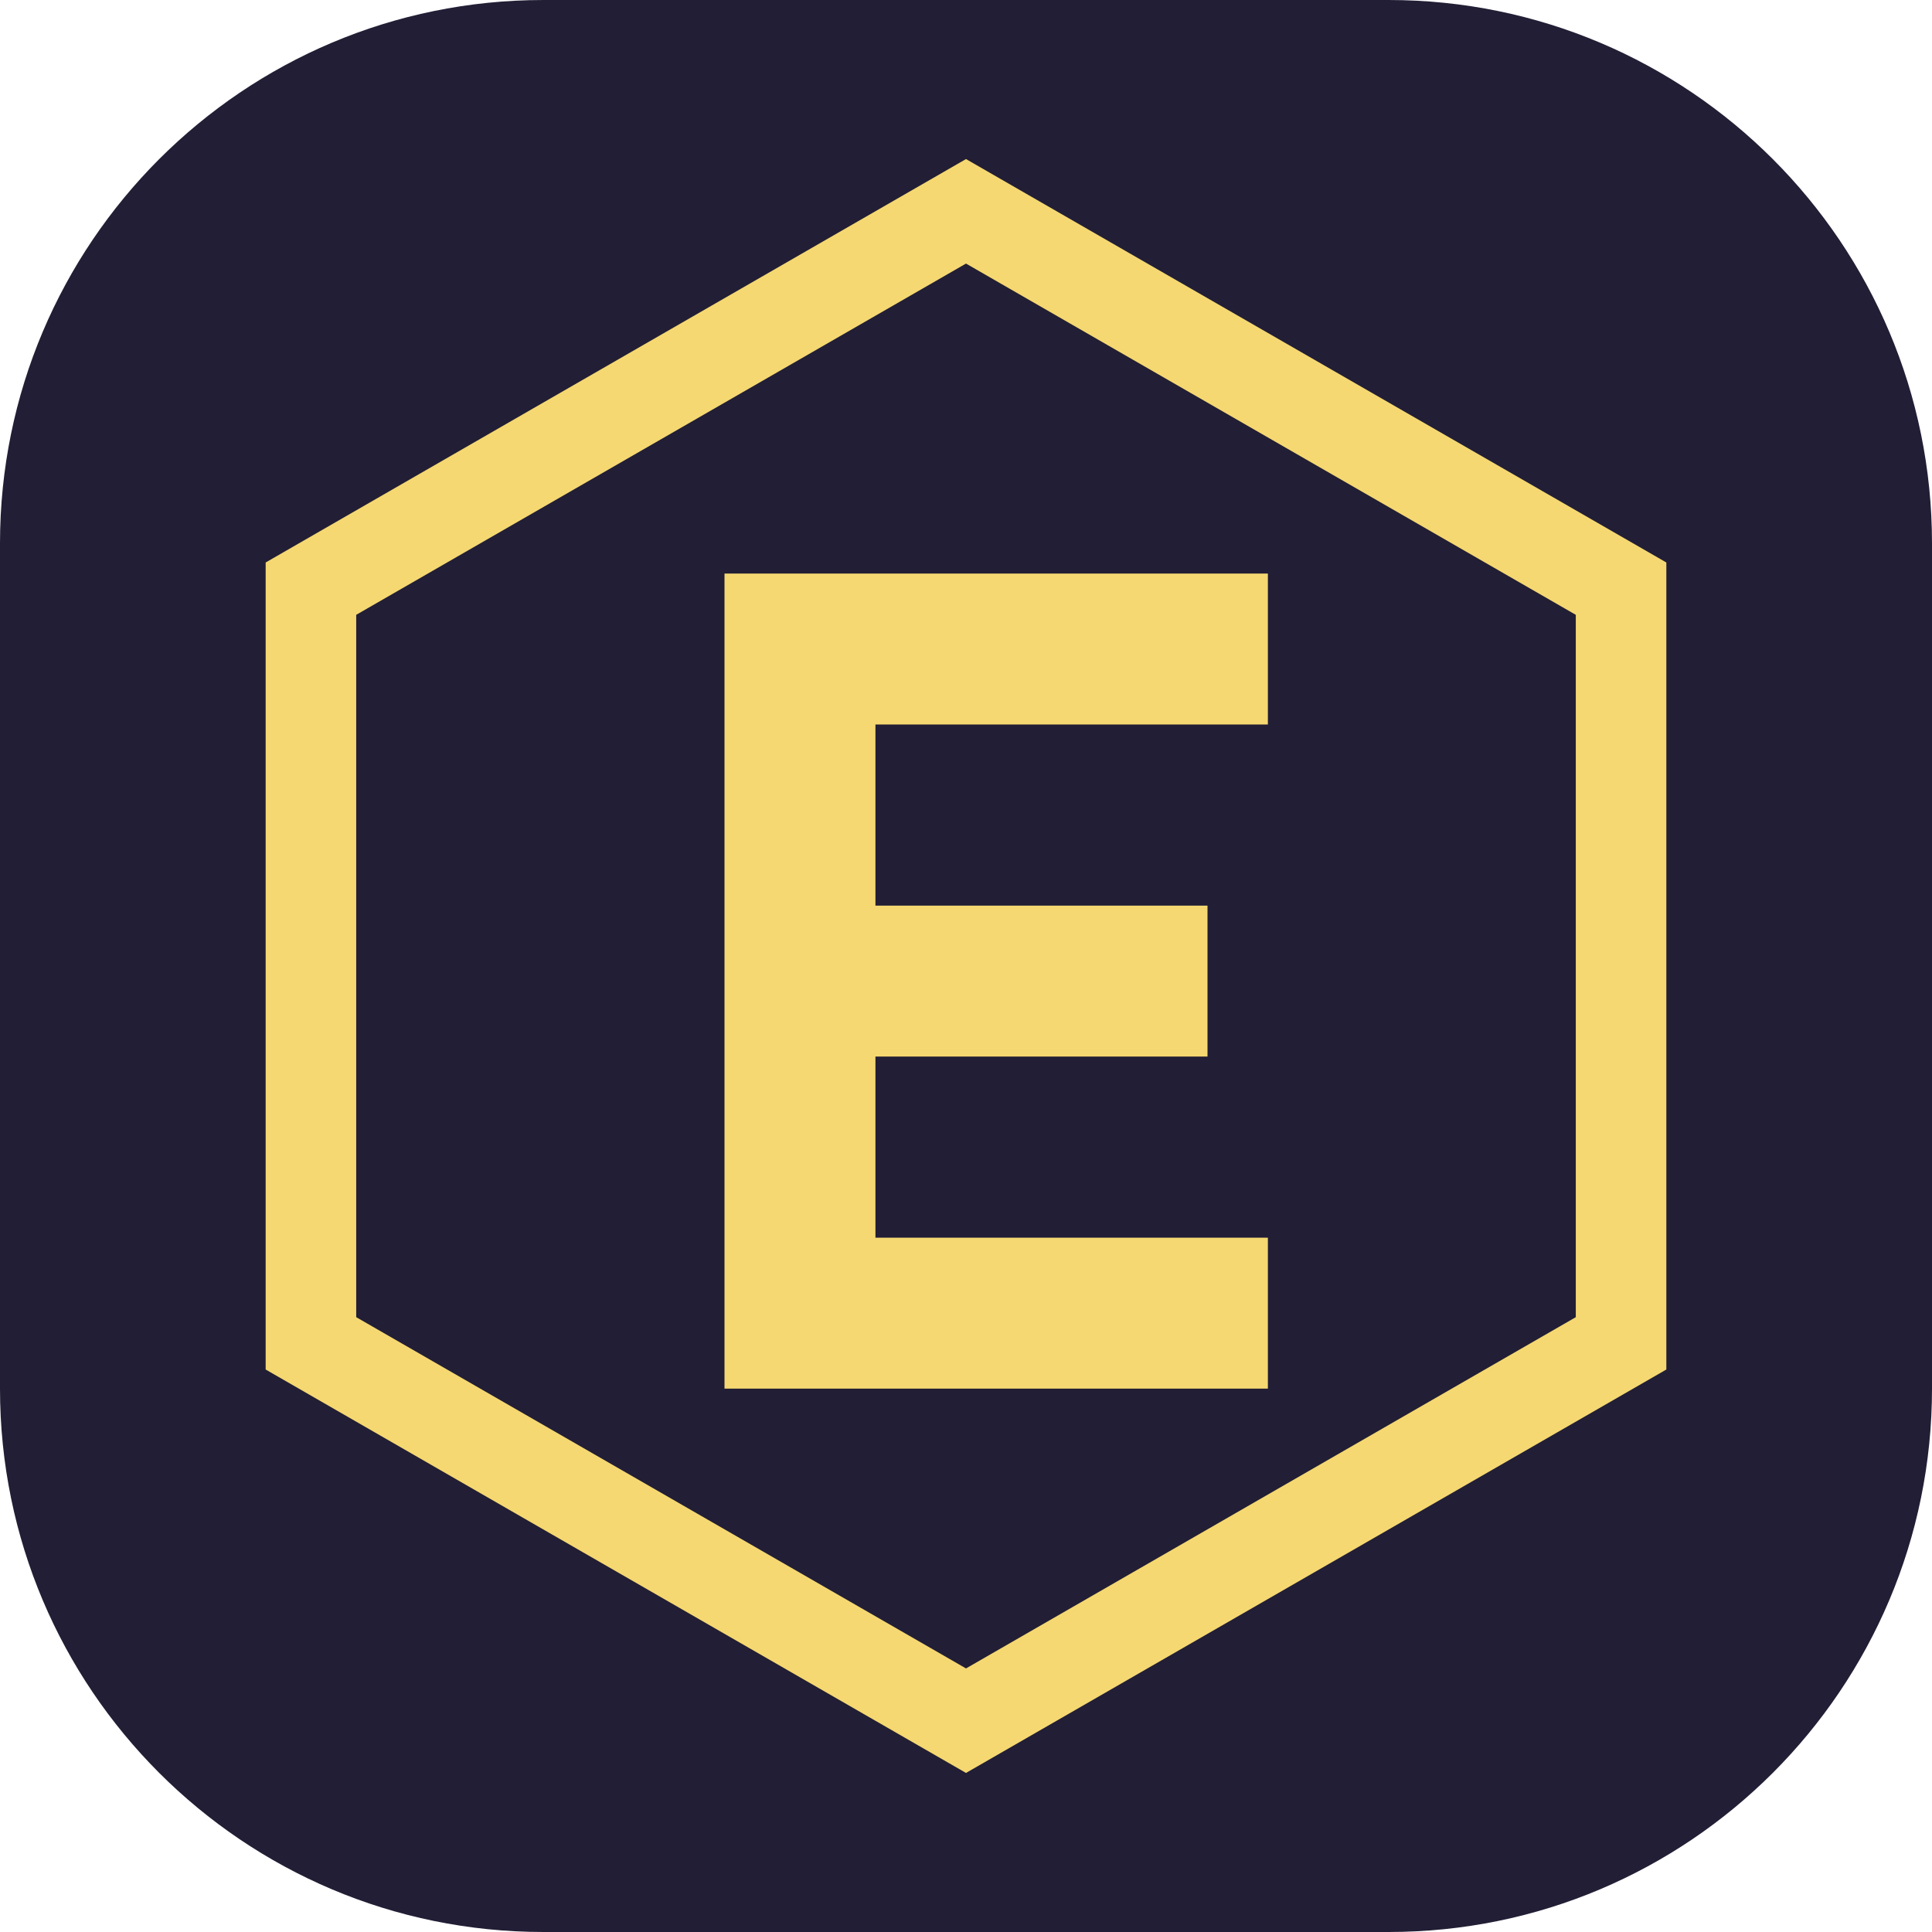
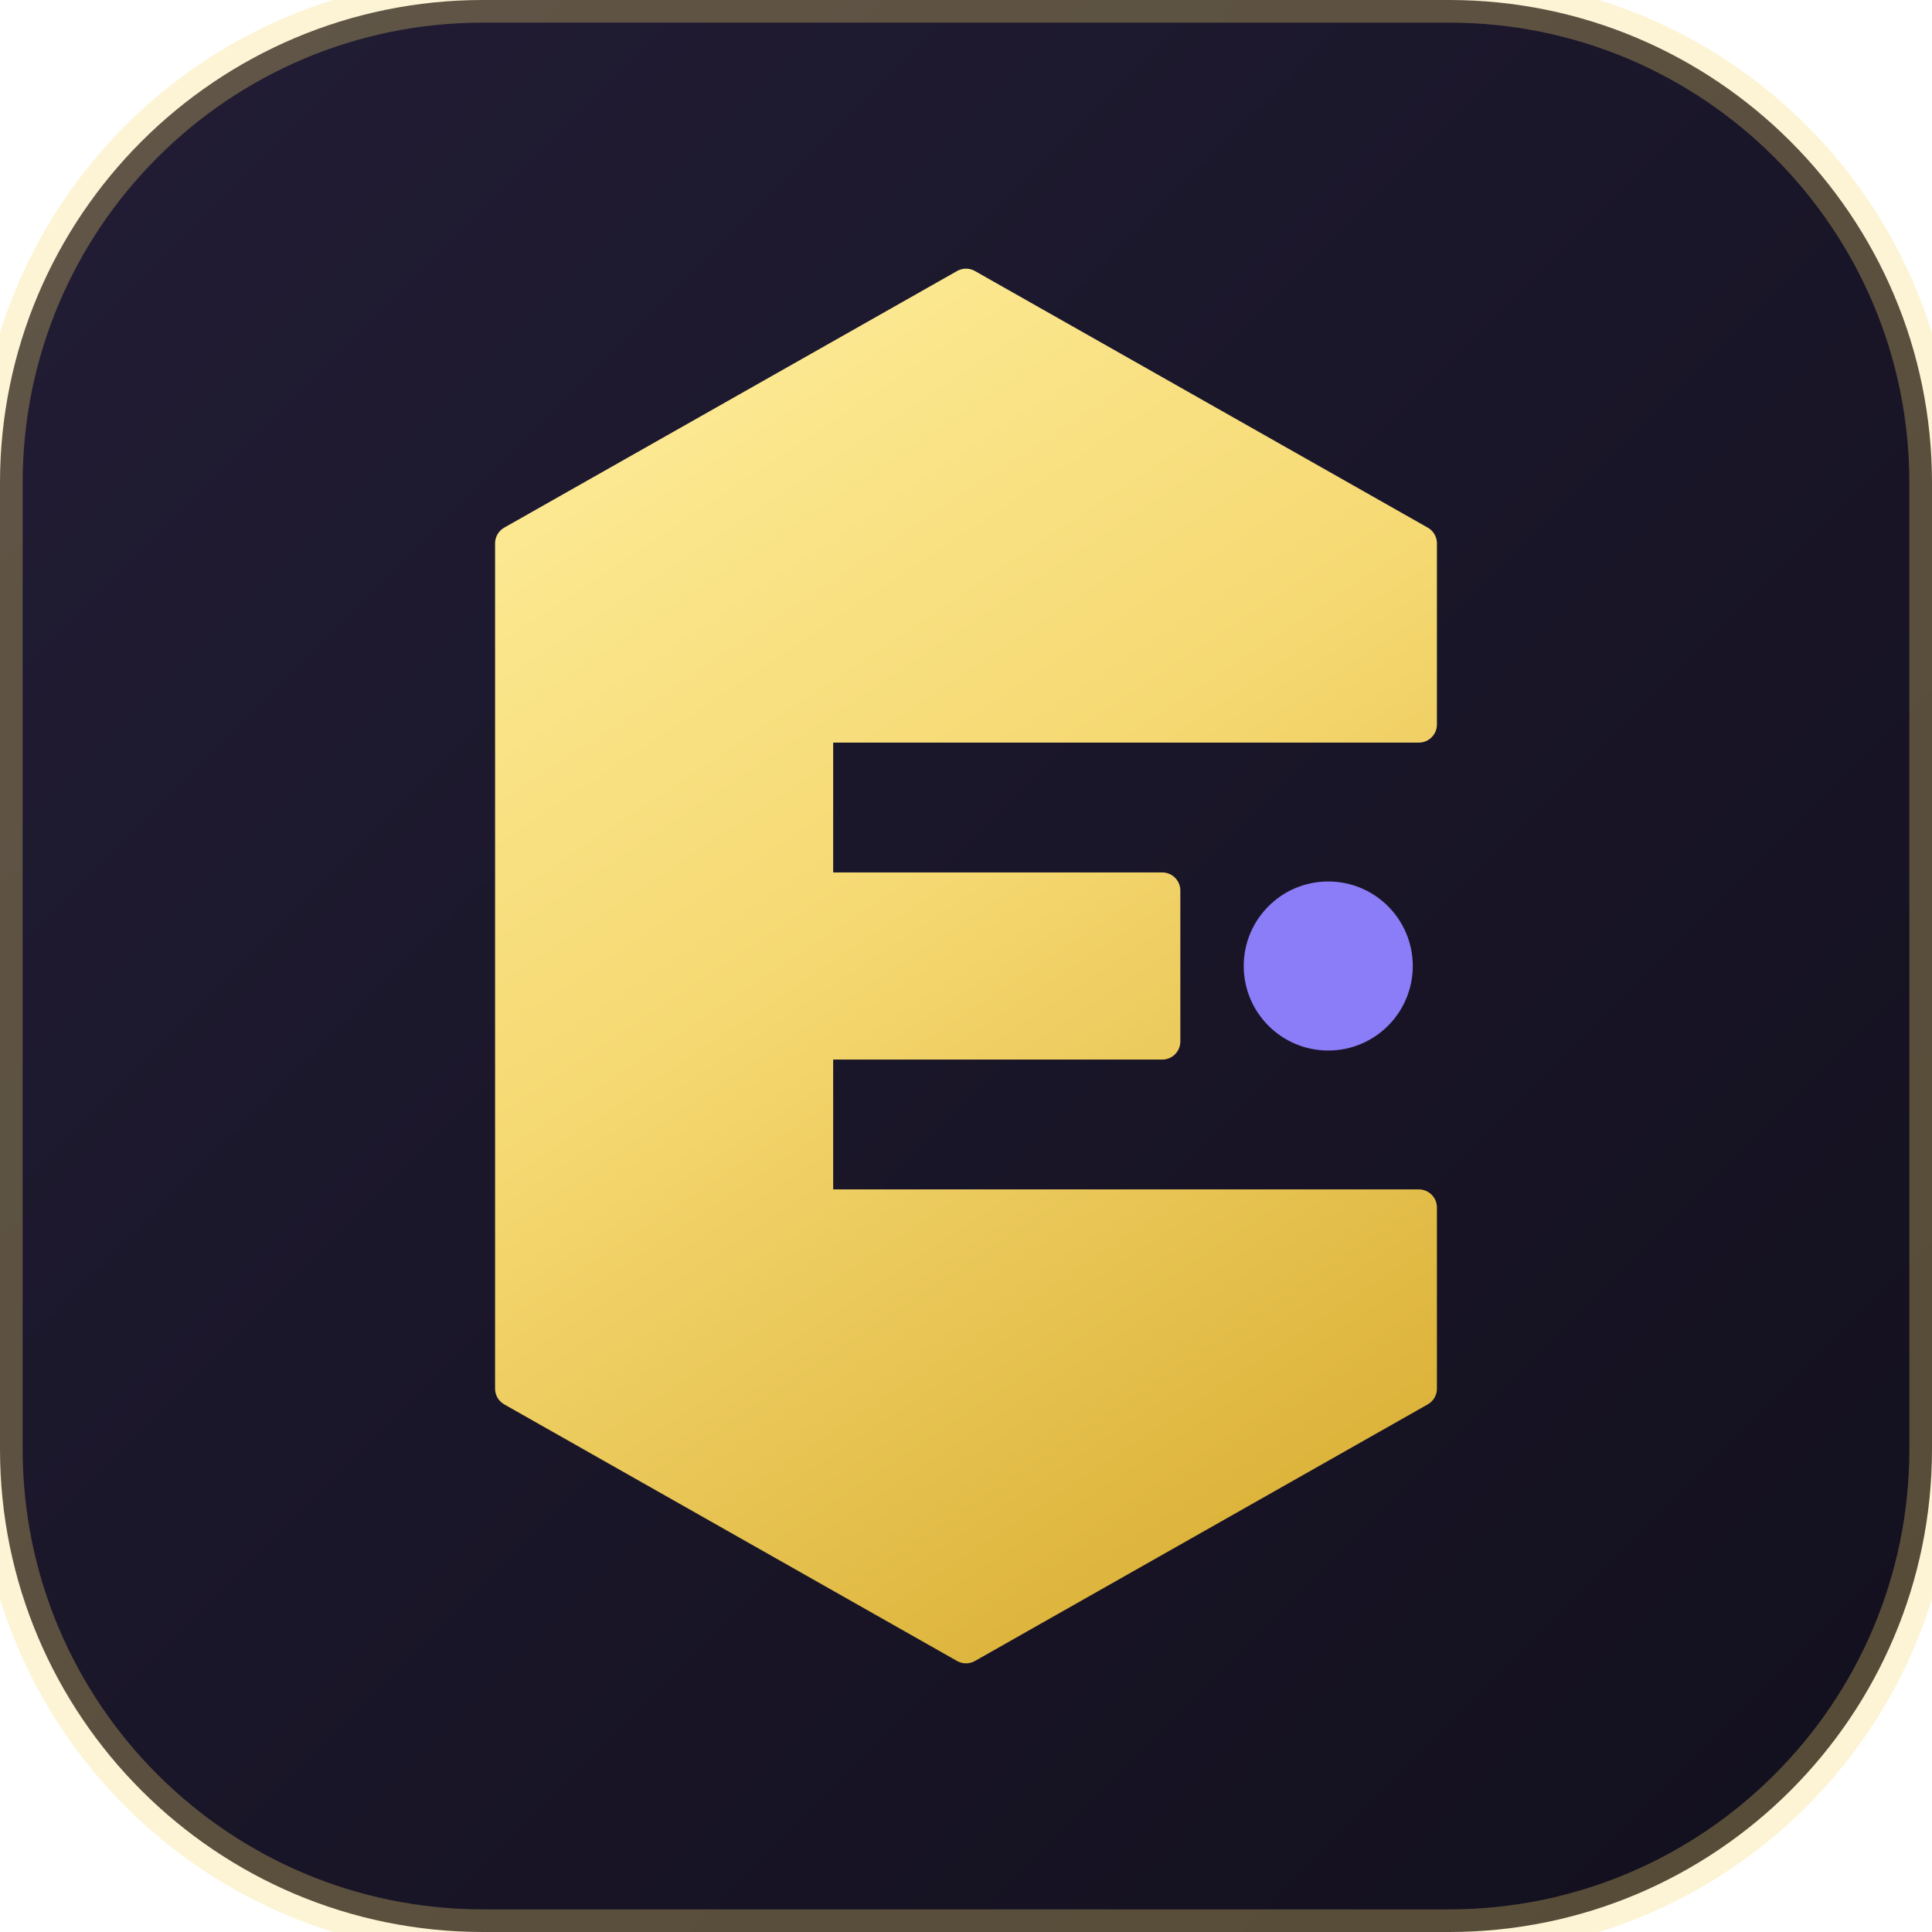
- <svg xmlns="http://www.w3.org/2000/svg" viewBox="0 0 64 64">
-   <rect width="64" height="64" rx="18" fill="#221e35" />
-   <path d="M32 7 53.7 19.5v25L32 57 10.3 44.5v-25L32 7Z" fill="none" stroke="#f5d871" stroke-width="3" />
-   <path d="M24 19h18v5H29v6h11v5H29v6h13v5H24V19Z" fill="#f5d871" />
+ <svg xmlns="http://www.w3.org/2000/svg" viewBox="0 0 64 64" fill="none">
+   <defs>
+     <linearGradient id="logoGold" x1="16" y1="8" x2="48" y2="56" gradientUnits="userSpaceOnUse">
+       <stop stop-color="#FFF0A0" />
+       <stop offset="0.45" stop-color="#F5D871" />
+       <stop offset="1" stop-color="#D4A728" />
+     </linearGradient>
+     <linearGradient id="logoBg" x1="0" y1="0" x2="64" y2="64" gradientUnits="userSpaceOnUse">
+       <stop stop-color="#221D35" />
+       <stop offset="1" stop-color="#120F1D" />
+     </linearGradient>
+   </defs>
+   <rect width="64" height="64" rx="16" fill="url(#logoBg)" stroke="#F5D871" stroke-opacity="0.3" stroke-width="1.5" />
+   <path d="M17 18L32 9.5L47 18V24H27V29.5H38.5V34.5H27V40H47V46L32 54.5L17 46V18Z" fill="url(#logoGold)" stroke="url(#logoGold)" stroke-width="1.2" stroke-linejoin="round" stroke-linecap="round" />
+   <circle cx="44" cy="32" r="2.8" fill="#8B7CF7" />
</svg>
